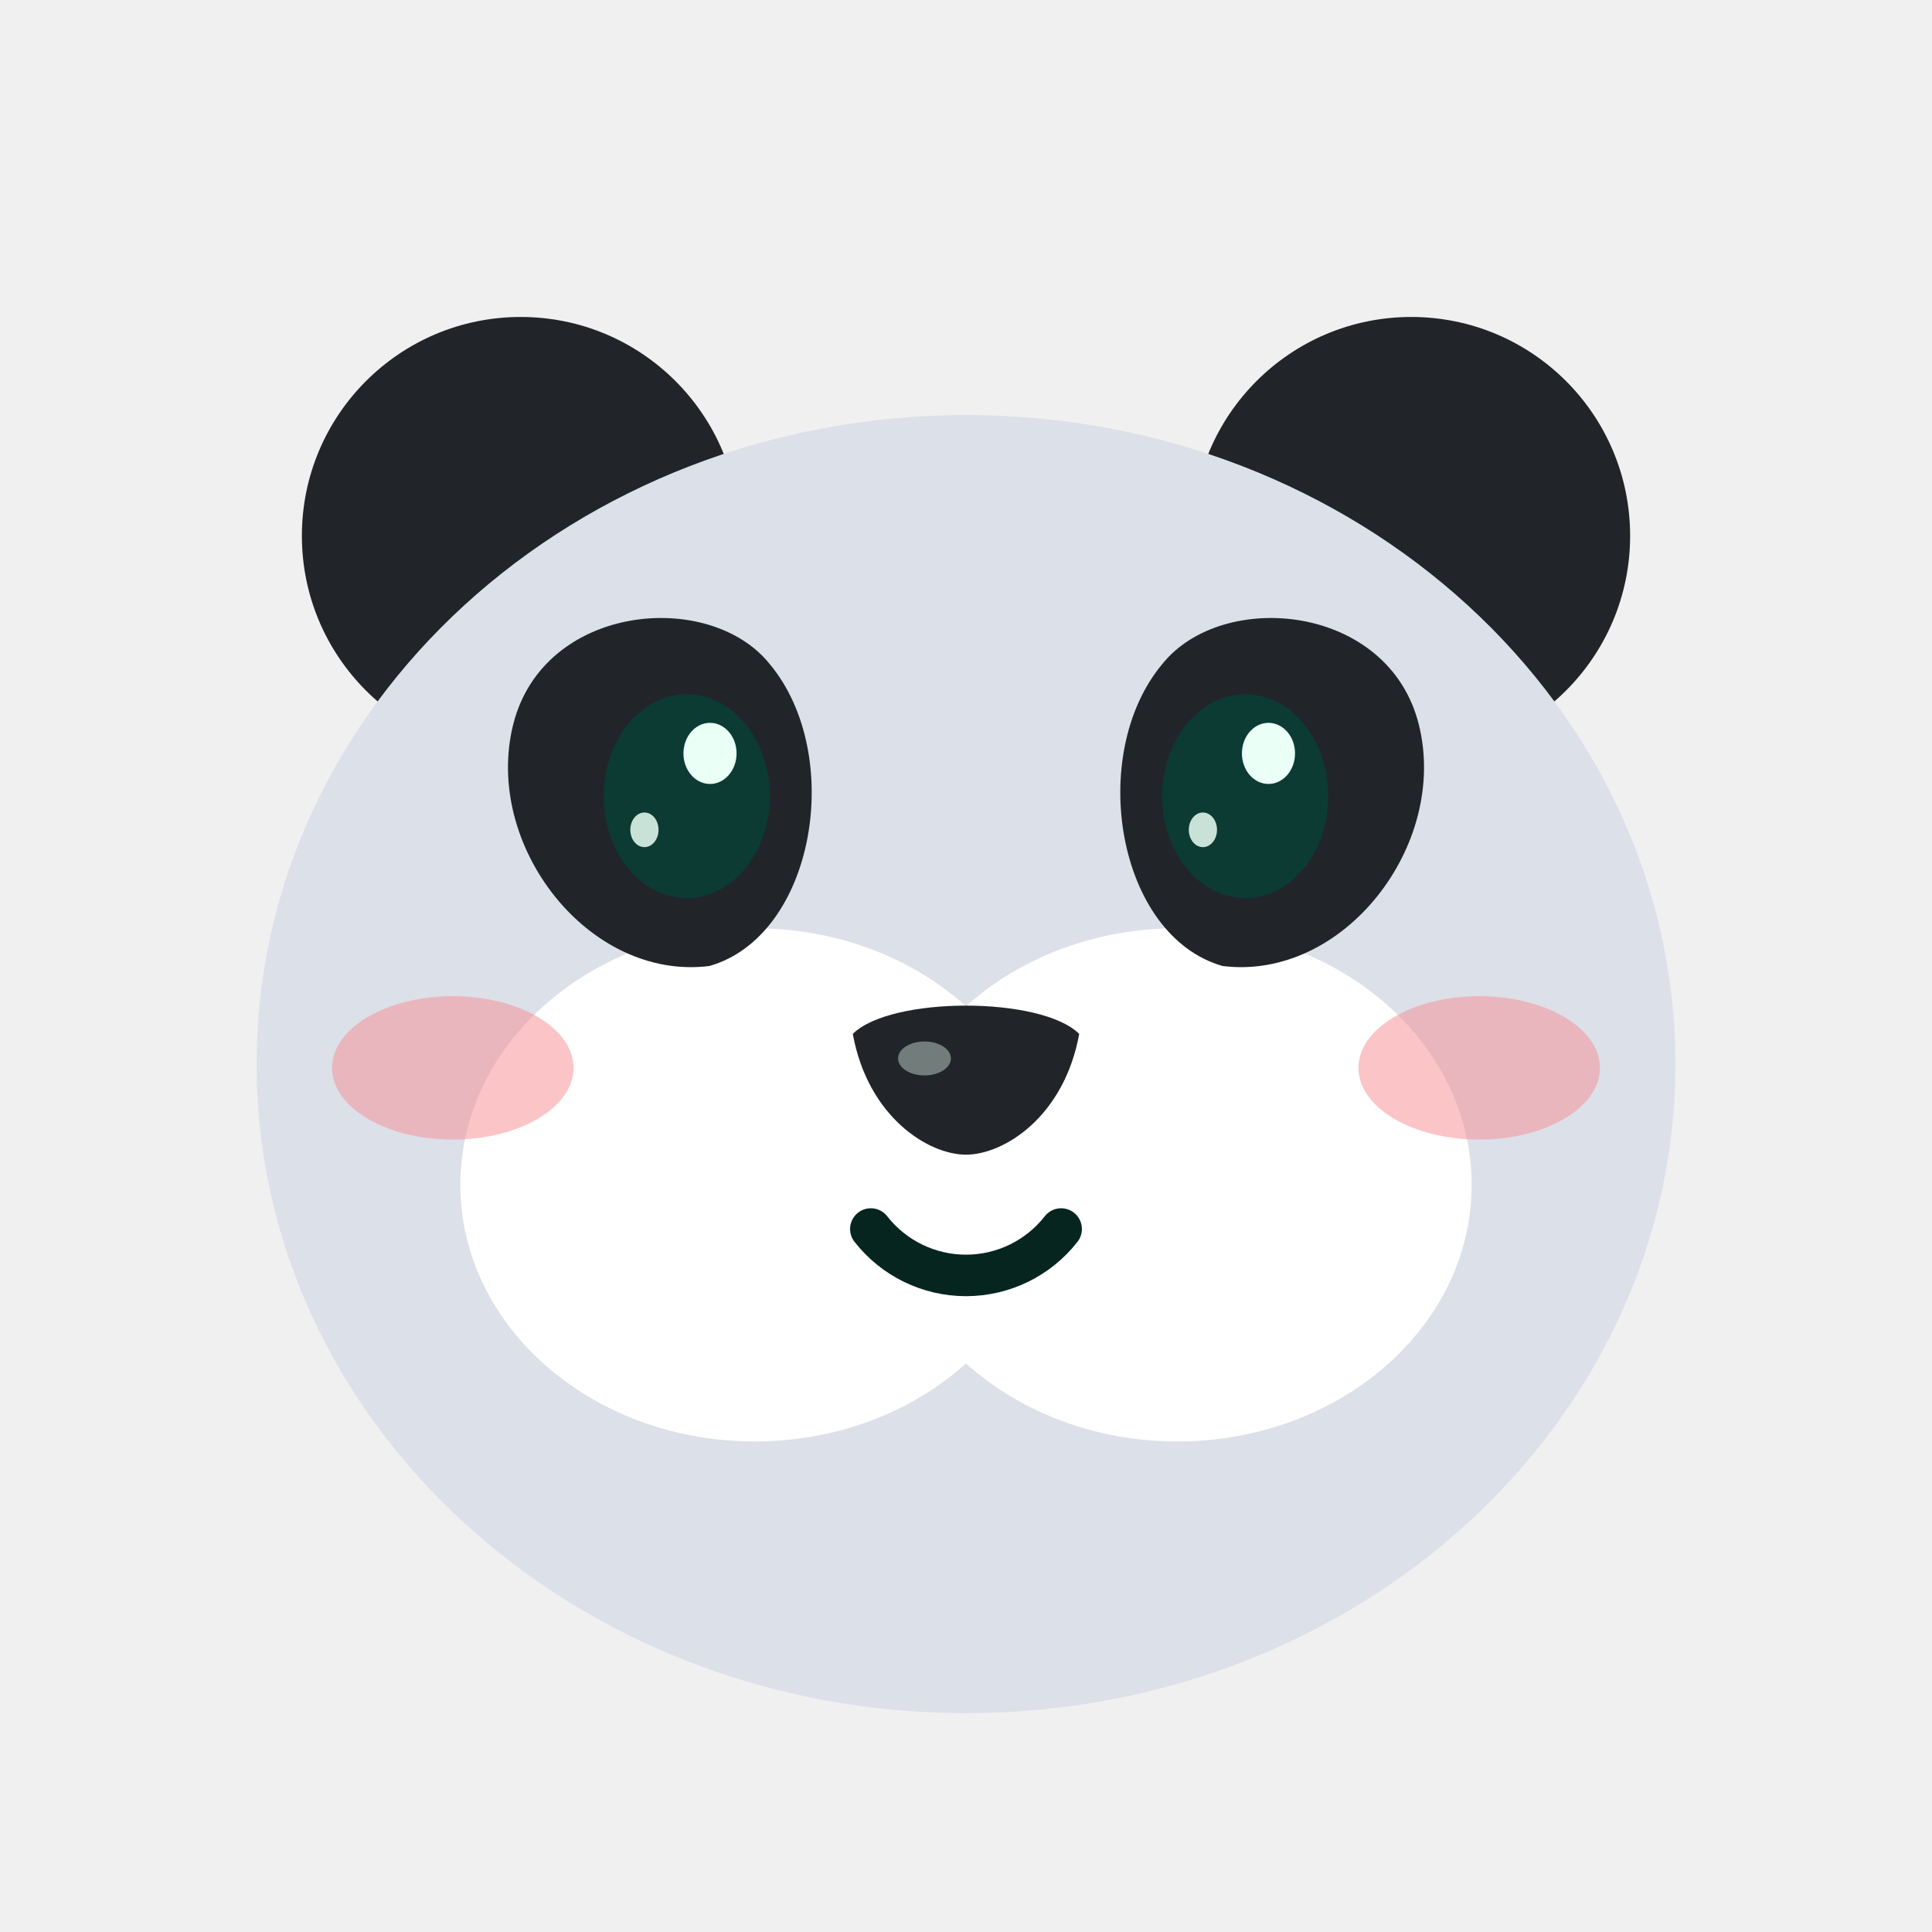
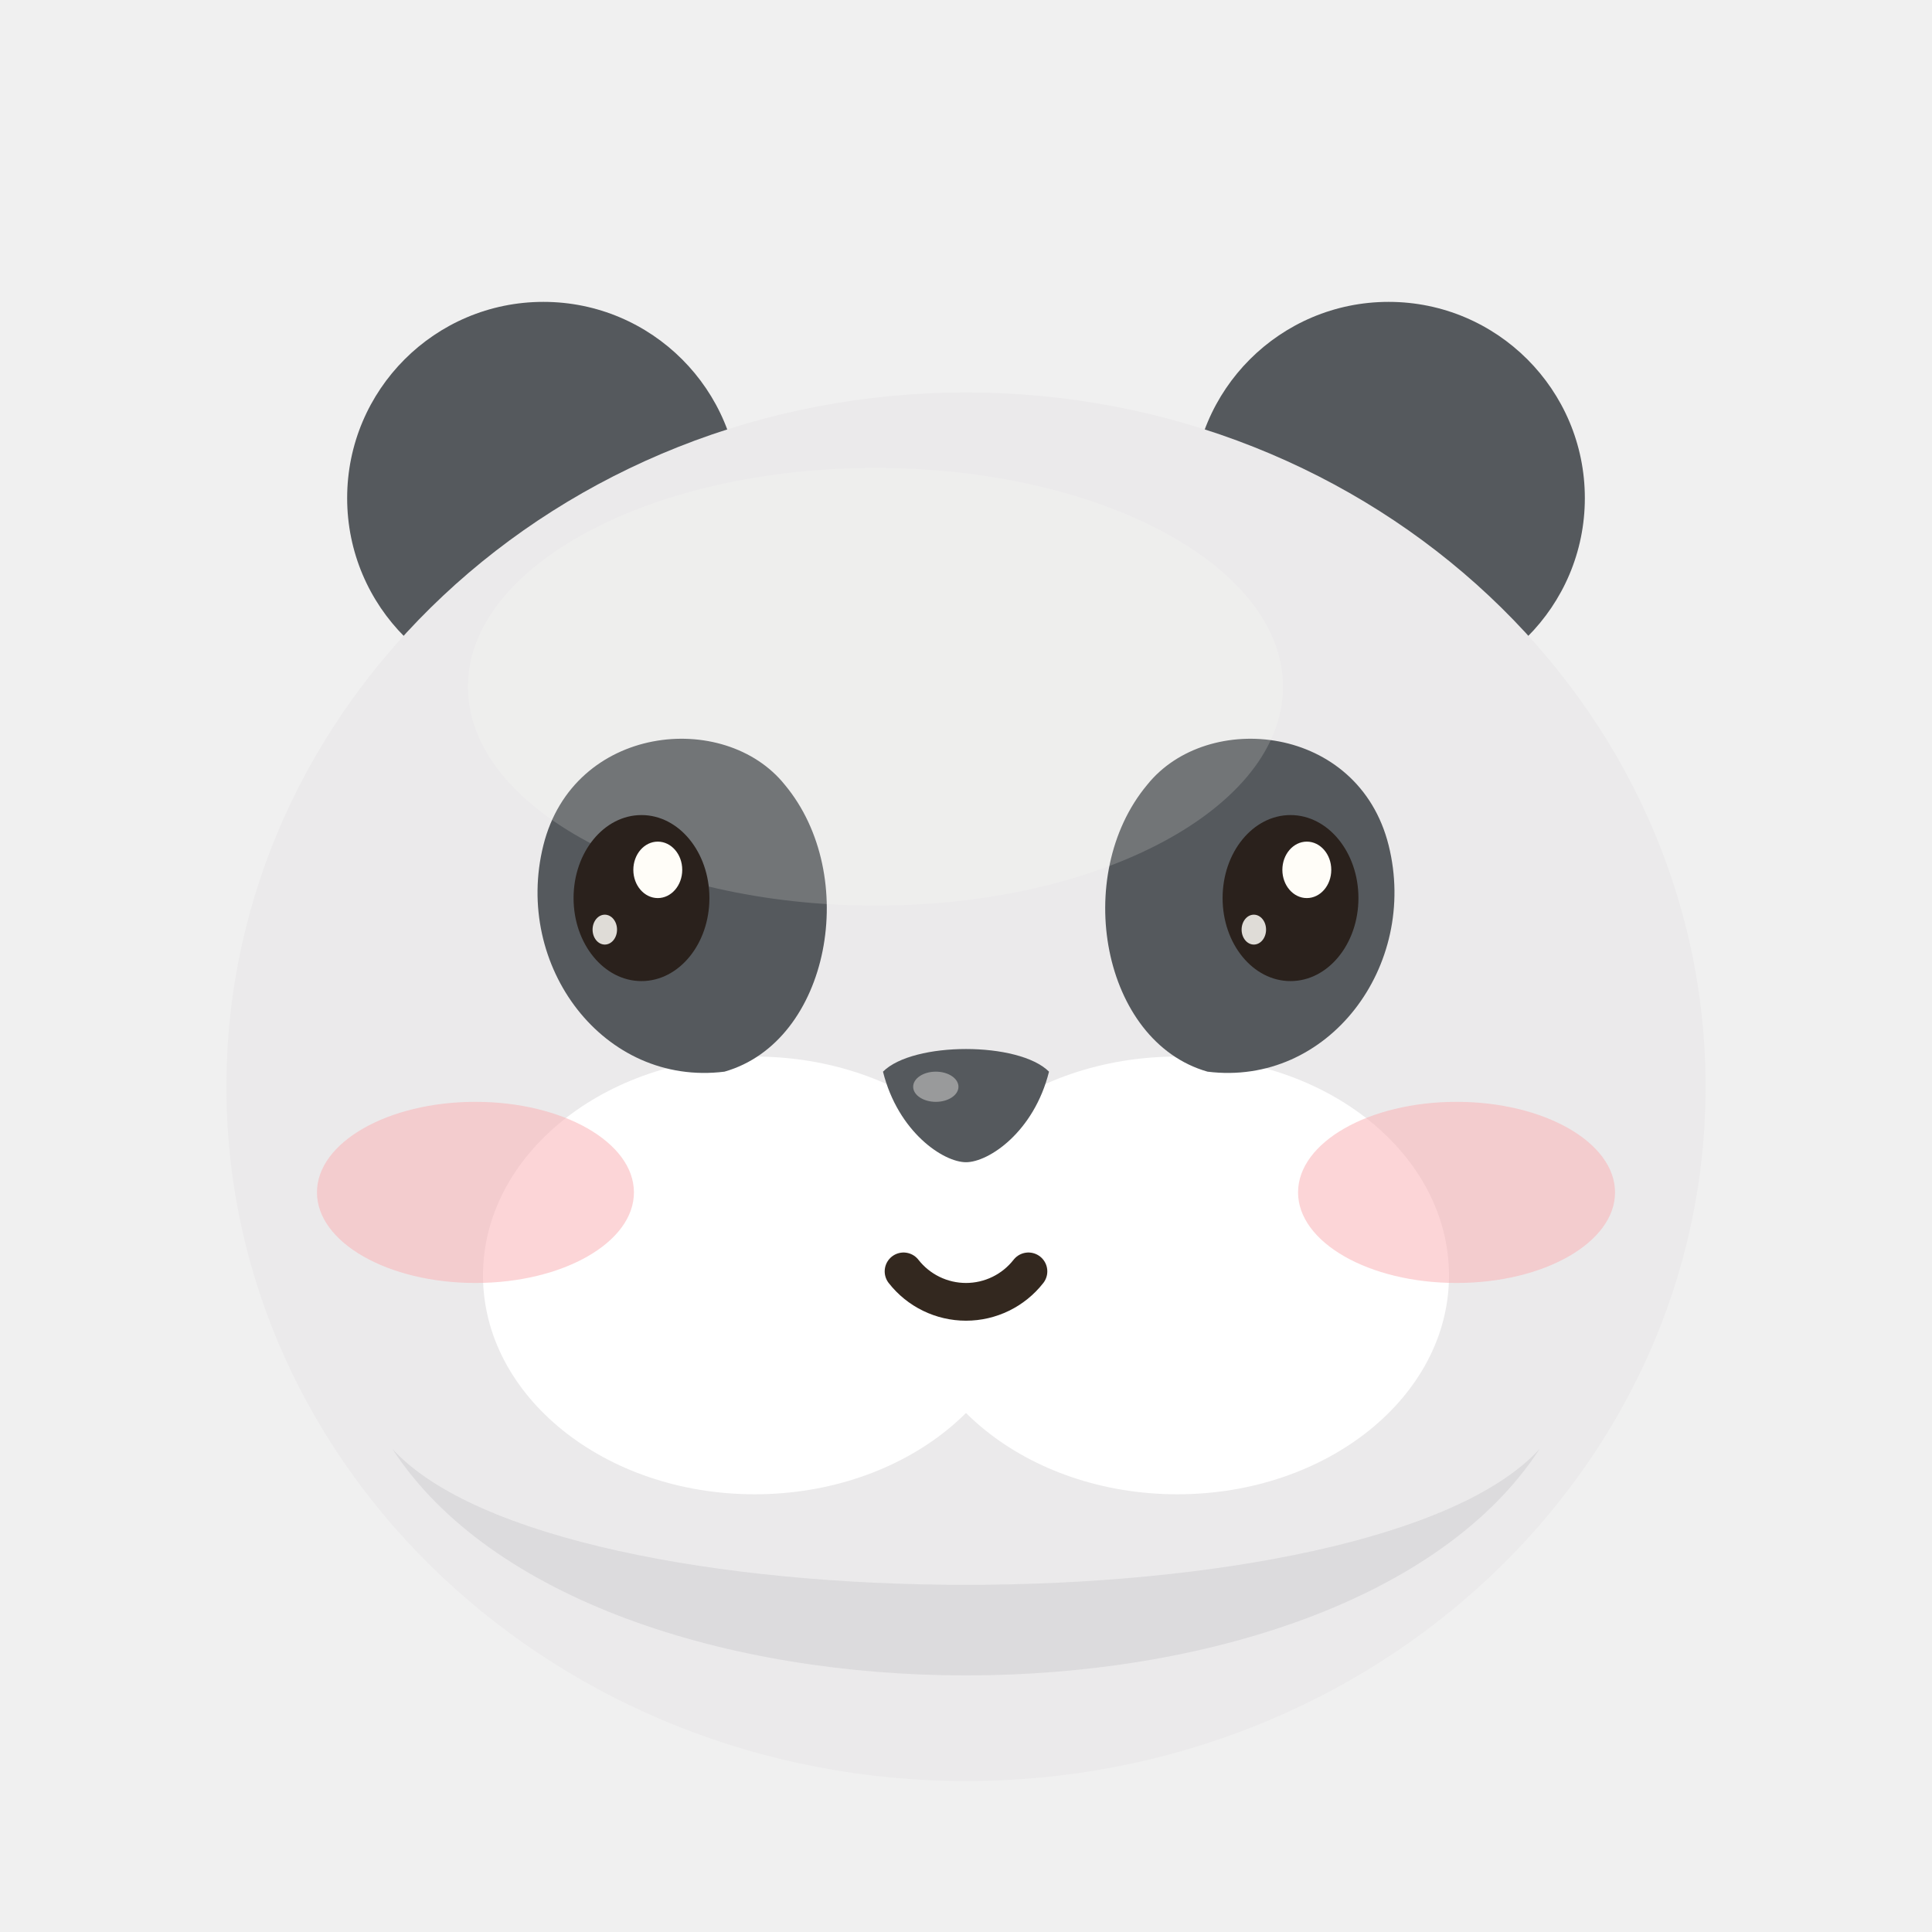
<svg xmlns="http://www.w3.org/2000/svg" viewBox="0 0 256 256" width="256" height="256" role="img" aria-hidden="true">
-   <ellipse cx="69" cy="71" rx="29" ry="29" fill="#212529" />
-   <ellipse cx="187" cy="71" rx="29" ry="29" fill="#212529" />
-   <ellipse cx="128" cy="141" rx="94" ry="86" fill="#dce0e8" />
-   <ellipse cx="100" cy="157" rx="39" ry="34" fill="#ffffff" />
-   <ellipse cx="156" cy="157" rx="39" ry="34" fill="#ffffff" />
-   <path d="M68 96 C72 80 94 78 102 88 C112 100 108 124 94 128 C78 130 64 112 68 96 Z" fill="#212529" />
-   <path d="M188 96 C184 80 162 78 154 88 C144 100 148 124 162 128 C178 130 192 112 188 96 Z" fill="#212529" />
-   <ellipse cx="60" cy="141.5" rx="16" ry="9.5" fill="#f88c92" fill-opacity="0.500" />
-   <ellipse cx="196" cy="141.5" rx="16" ry="9.5" fill="#f88c92" fill-opacity="0.500" />
-   <ellipse cx="91" cy="105.5" rx="11" ry="13.5" fill="#0b3b32" />
-   <ellipse cx="165" cy="105.5" rx="11" ry="13.5" fill="#0b3b32" />
-   <ellipse cx="94.08" cy="99.83" rx="3.52" ry="4.05" fill="#eafff6" />
-   <ellipse cx="85.39" cy="109.955" rx="1.87" ry="2.295" fill="#eafff6" fill-opacity="0.850" />
-   <ellipse cx="168.08" cy="99.83" rx="3.52" ry="4.05" fill="#eafff6" />
-   <ellipse cx="159.39" cy="109.955" rx="1.87" ry="2.295" fill="#eafff6" fill-opacity="0.850" />
-   <path d="M113 137 C118 132 138 132 143 137 C141 148 133 153 128 153 C123 153 115 148 113 137 Z" fill="#212529" />
-   <ellipse cx="122.5" cy="140.25" rx="3.5" ry="2.25" fill="#eafff6" fill-opacity="0.400" />
-   <path d="M140.608 162.851 A16 16 0 0 1 115.392 162.851" fill="none" stroke="#06251f" stroke-width="5.5" stroke-linecap="round" />
+   <ellipse cx="72" cy="66" rx="26" ry="26" fill="#55595d" />
+   <ellipse cx="184" cy="66" rx="26" ry="26" fill="#55595d" />
+   <ellipse cx="128" cy="144" rx="98" ry="92" fill="#ebeaeb" />
+   <ellipse cx="100" cy="169" rx="36" ry="29" fill="#ffffff" />
+   <ellipse cx="156" cy="169" rx="36" ry="29" fill="#ffffff" />
+   <path d="M72 112 C76 96 96 94 104 104 C114 116 110 138 96 142 C80 144 68 128 72 112 Z" fill="#55595d" />
+   <path d="M184 112 C180 96 160 94 152 104 C142 116 146 138 160 142 C176 144 188 128 184 112 Z" fill="#55595d" />
+   <ellipse cx="116" cy="91" rx="54" ry="29" fill="#fffdf8" fill-opacity="0.170" />
+   <path d="M52 192 C78 232 178 232 204 192 C182 216 74 216 52 192 Z" fill="#55595d" fill-opacity="0.100" />
+   <ellipse cx="63" cy="158" rx="21" ry="12" fill="#f9b3b6" fill-opacity="0.550" />
+   <ellipse cx="193" cy="158" rx="21" ry="12" fill="#f9b3b6" fill-opacity="0.550" />
+   <ellipse cx="85" cy="119" rx="9" ry="11" fill="#2a211c" />
+   <ellipse cx="171" cy="119" rx="9" ry="11" fill="#2a211c" />
+   <ellipse cx="87.16" cy="115.26" rx="3.24" ry="3.74" fill="#fffdf8" />
+   <ellipse cx="80.14" cy="123.18" rx="1.62" ry="1.98" fill="#fffdf8" fill-opacity="0.850" />
+   <ellipse cx="173.16" cy="115.26" rx="3.24" ry="3.74" fill="#fffdf8" />
+   <ellipse cx="166.14" cy="123.18" rx="1.62" ry="1.98" fill="#fffdf8" fill-opacity="0.850" />
+   <path d="M117 142 C121 138 135 138 139 142 C137 150 131 154 128 154 C125 154 119 150 117 142 Z" fill="#55595d" />
+   <ellipse cx="124" cy="144" rx="3" ry="2" fill="#fffdf8" fill-opacity="0.400" />
+   <path d="M136.274 168.464 A10.5 10.5 0 0 1 119.726 168.464" fill="none" stroke="#33281f" stroke-width="5" stroke-linecap="round" />
</svg>
